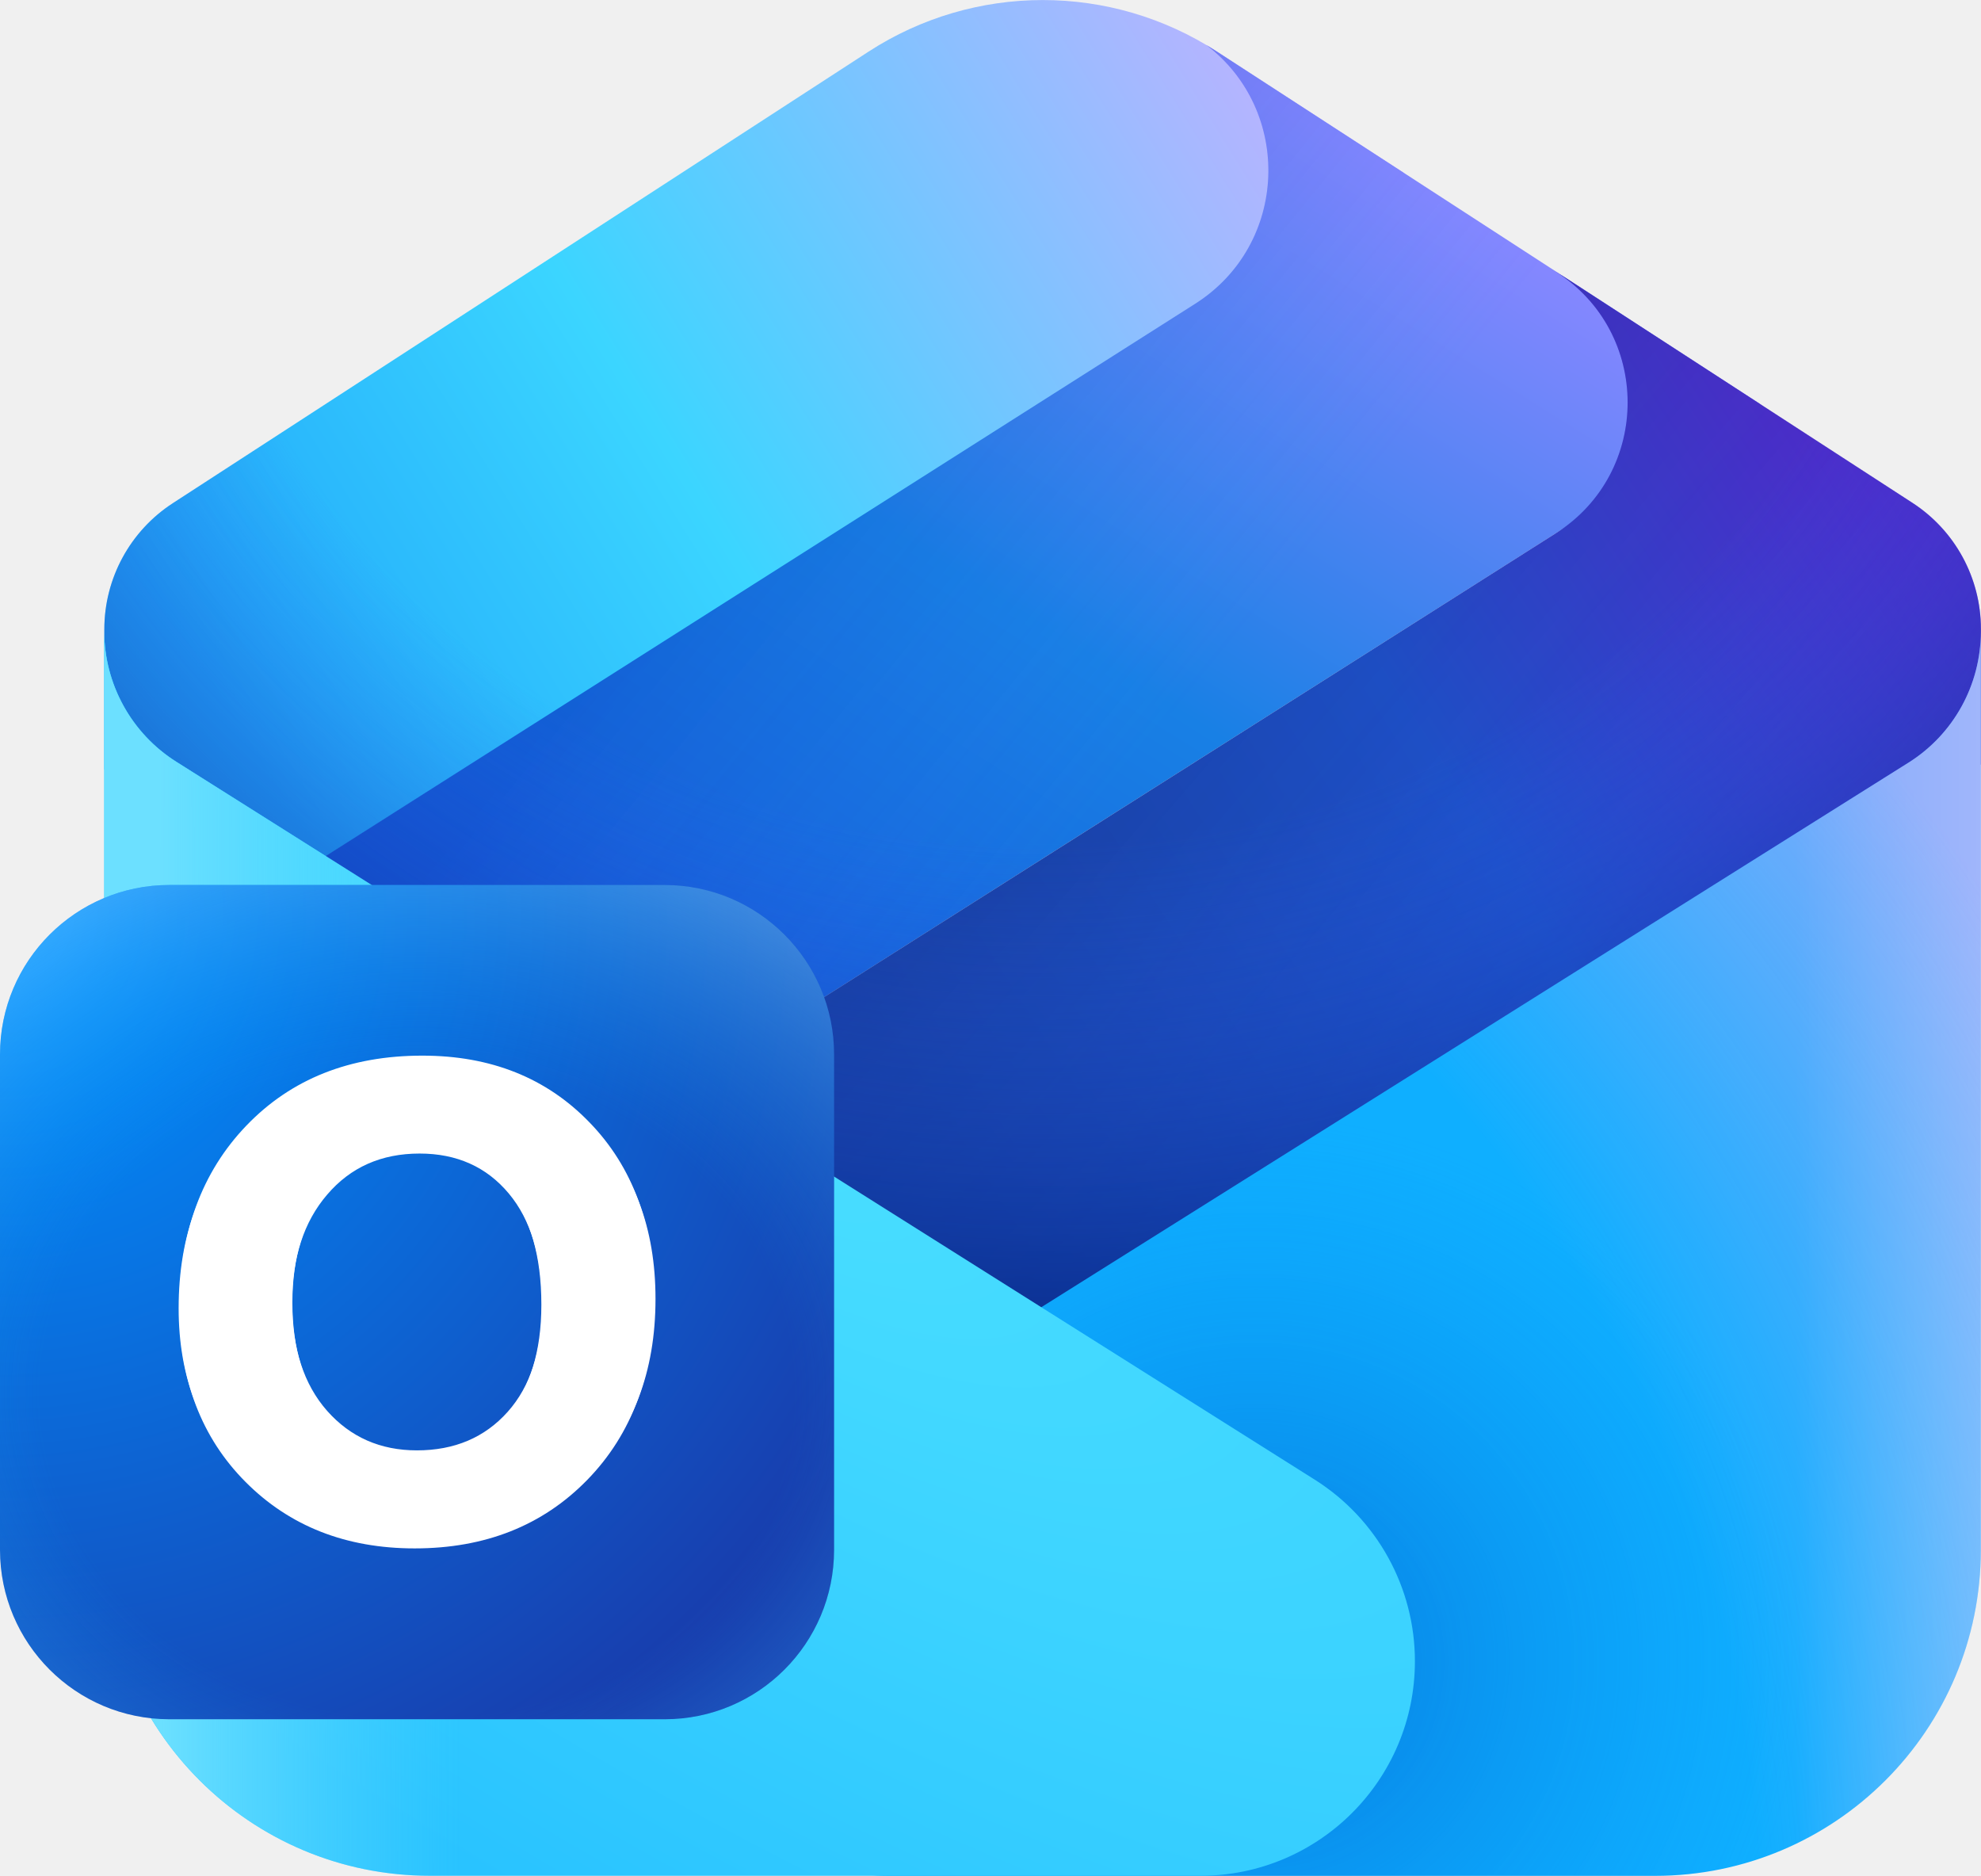
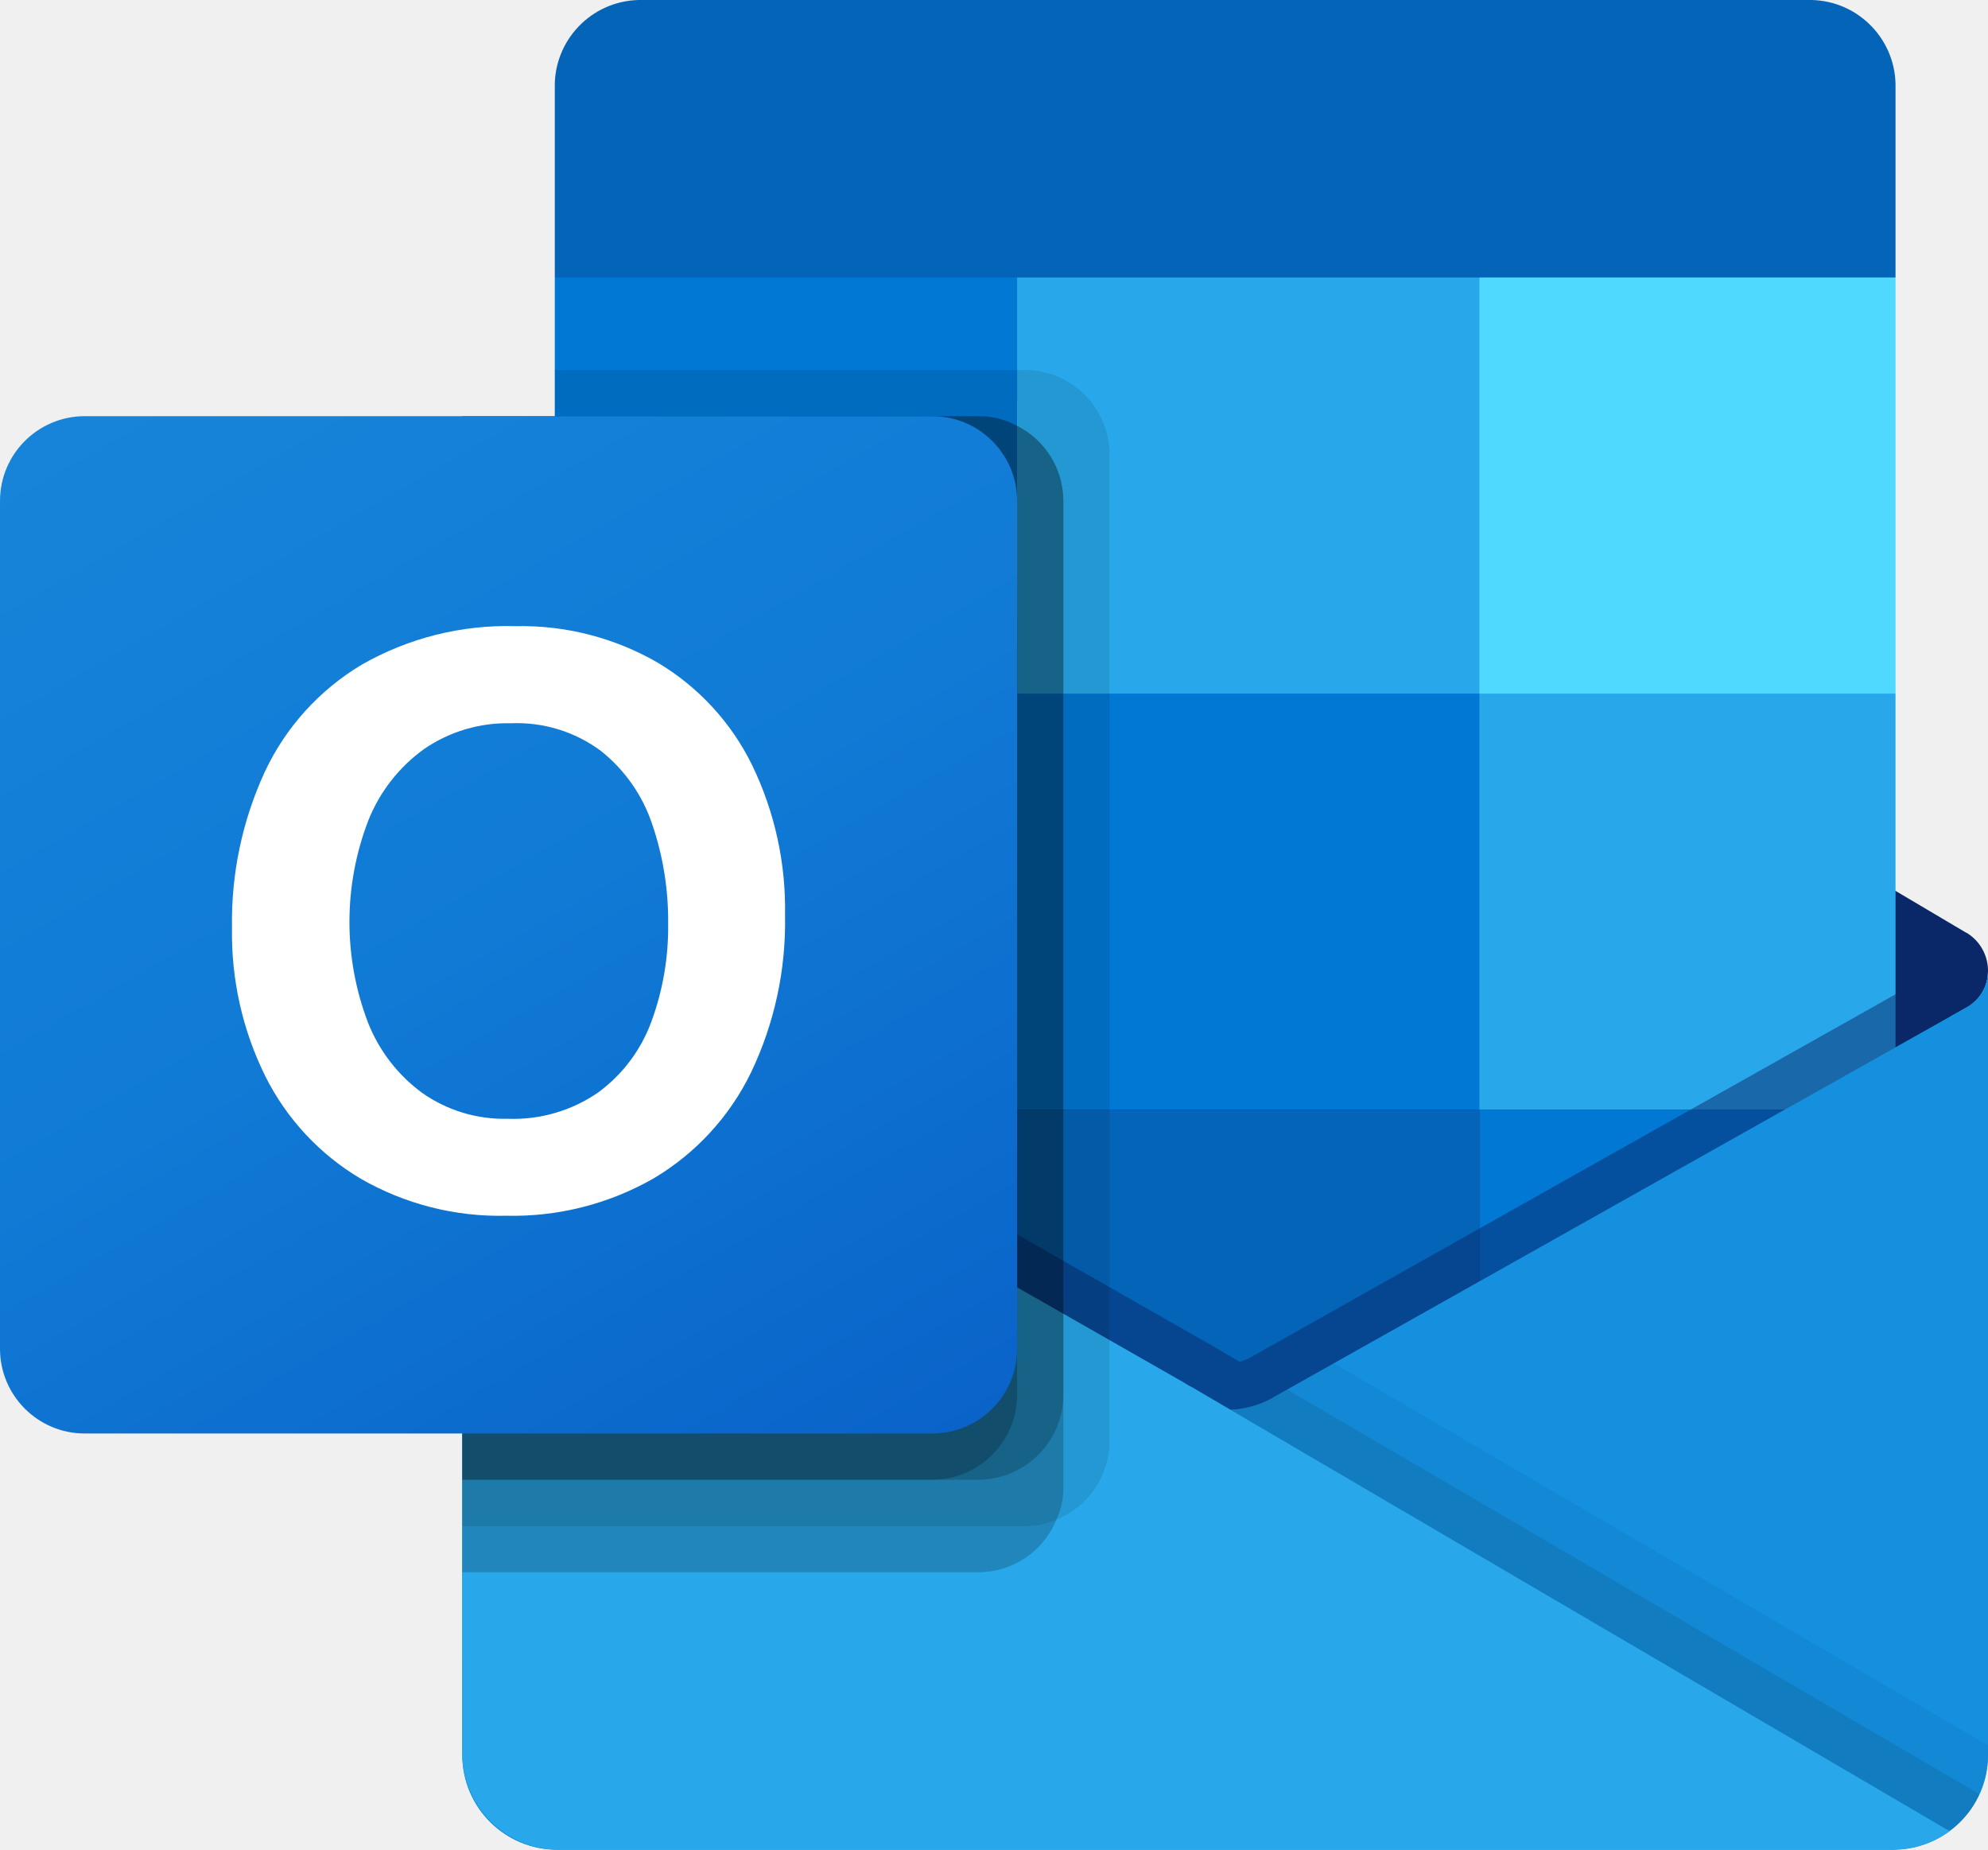
- <svg xmlns="http://www.w3.org/2000/svg" viewBox="60 90.4 570.02 539.67">
-   <defs>
-     <linearGradient id="microsoft-outlook-2025-linear0" x1="9.989" x2="30.932" y1="22.365" y2="9.375" gradientTransform="scale(15)" gradientUnits="userSpaceOnUse">
-       <stop offset="0" style="stop-color:#20a7fa;stop-opacity:1" />
-       <stop offset=".4" style="stop-color:#3bd5ff;stop-opacity:1" />
-       <stop offset="1" style="stop-color:#c4b0ff;stop-opacity:1" />
-     </linearGradient>
-     <linearGradient id="microsoft-outlook-2025-linear1" x1="17.197" x2="28.856" y1="26.794" y2="8.126" gradientTransform="scale(15)" gradientUnits="userSpaceOnUse">
-       <stop offset="0" style="stop-color:#165ad9;stop-opacity:1" />
-       <stop offset=".501" style="stop-color:#1880e5;stop-opacity:1" />
-       <stop offset="1" style="stop-color:#8587ff;stop-opacity:1" />
-     </linearGradient>
-     <linearGradient id="microsoft-outlook-2025-linear2" x1="25.701" x2="12.756" y1="27.048" y2="16.501" gradientTransform="scale(15)" gradientUnits="userSpaceOnUse">
-       <stop offset=".237" style="stop-color:#448aff;stop-opacity:0" />
-       <stop offset=".792" style="stop-color:#0032b1;stop-opacity:.2" />
-     </linearGradient>
-     <linearGradient id="microsoft-outlook-2025-linear3" x1="24.053" x2="44.51" y1="31.11" y2="18.018" gradientTransform="scale(15)" gradientUnits="userSpaceOnUse">
-       <stop offset="0" style="stop-color:#1a43a6;stop-opacity:1" />
-       <stop offset=".492" style="stop-color:#2052cb;stop-opacity:1" />
-       <stop offset="1" style="stop-color:#5f20cb;stop-opacity:1" />
-     </linearGradient>
-     <linearGradient id="microsoft-outlook-2025-linear4" x1="29.828" x2="17.397" y1="30.327" y2="19.571" gradientTransform="scale(15)" gradientUnits="userSpaceOnUse">
-       <stop offset="0" style="stop-color:#0045b9;stop-opacity:0" />
-       <stop offset=".67" style="stop-color:#0d1f69;stop-opacity:.2" />
-     </linearGradient>
-     <linearGradient id="microsoft-outlook-2025-linear5" x1="41.998" x2="23.852" y1="29.943" y2="29.943" gradientTransform="scale(15)" gradientUnits="userSpaceOnUse">
-       <stop offset="0" style="stop-color:#4dc4ff;stop-opacity:1" />
-       <stop offset=".196" style="stop-color:#0fafff;stop-opacity:1" />
-     </linearGradient>
-     <linearGradient id="microsoft-outlook-2025-linear6" x1="3.458" x2="20.929" y1="37.872" y2="37.86" gradientTransform="scale(15)" gradientUnits="userSpaceOnUse">
-       <stop offset=".206" style="stop-color:#6ce0ff;stop-opacity:1" />
-       <stop offset=".535" style="stop-color:#50d5ff;stop-opacity:0" />
-     </linearGradient>
-     <radialGradient id="microsoft-outlook-2025-radial0" cx="0" cy="0" r="1" fx="0" fy="0" gradientTransform="matrix(0 -405.0405 438.393 0 359.92 102.475)" gradientUnits="userSpaceOnUse">
-       <stop offset=".568" style="stop-color:#275ff0;stop-opacity:0" />
-       <stop offset=".992" style="stop-color:#002177;stop-opacity:1" />
-     </radialGradient>
-     <radialGradient id="microsoft-outlook-2025-radial1" cx="0" cy="0" r="1" fx="0" fy="0" gradientTransform="rotate(-45 897.061 -224.265)scale(173.58)" gradientUnits="userSpaceOnUse">
-       <stop offset=".259" style="stop-color:#0060d1;stop-opacity:.4" />
-       <stop offset=".908" style="stop-color:#0383f1;stop-opacity:0" />
-     </radialGradient>
-     <radialGradient id="microsoft-outlook-2025-radial2" cx="0" cy="0" r="1" fx="0" fy="0" gradientTransform="matrix(357.407 -468.4459 423.5946 323.1871 159.471 697.08)" gradientUnits="userSpaceOnUse">
-       <stop offset=".732" style="stop-color:#f4a7f7;stop-opacity:0" />
-       <stop offset="1" style="stop-color:#f4a7f7;stop-opacity:.502" />
-     </radialGradient>
-     <radialGradient id="microsoft-outlook-2025-radial3" cx="0" cy="0" r="1" fx="0" fy="0" gradientTransform="matrix(-170.8609 259.7254 -674.0181 -443.4042 278.562 412.979)" gradientUnits="userSpaceOnUse">
-       <stop offset="0" style="stop-color:#49deff;stop-opacity:1" />
-       <stop offset=".724" style="stop-color:#29c3ff;stop-opacity:1" />
-     </radialGradient>
-     <radialGradient id="microsoft-outlook-2025-radial4" cx="0" cy="0" r="1" fx="0" fy="0" gradientTransform="rotate(46.924 -378.504 245.25)scale(315.927)" gradientUnits="userSpaceOnUse">
-       <stop offset=".039" style="stop-color:#0091ff;stop-opacity:1" />
-       <stop offset=".919" style="stop-color:#183dad;stop-opacity:1" />
-     </radialGradient>
-     <radialGradient id="microsoft-outlook-2025-radial5" cx="0" cy="0" r="1" fx="0" fy="0" gradientTransform="matrix(0 168 -193.782 0 180 491.159)" gradientUnits="userSpaceOnUse">
-       <stop offset=".558" style="stop-color:#0fa5f7;stop-opacity:0" />
-       <stop offset="1" style="stop-color:#74c6ff;stop-opacity:.502" />
-     </radialGradient>
-   </defs>
-   <g id="microsoft-outlook-2025-surface1">
-     <path d="m463.984 140.145-344.347 218.27-29.614-46.72v-40.257a43.26 43.26 0 0 1 19.72-36.293L309.91 105.258c30.496-19.79 69.777-19.793 100.277-.008Zm0 0" style="stroke:none;fill-rule:nonzero;fill:url(#microsoft-outlook-2025-linear0)" />
-     <path d="M407.102 103.34a91 91 0 0 1 3.082 1.914l156.214 101.332-387.335 245.52-59.438-93.77L403.895 177.8c26.925-17.102 28.105-55.57 3.207-74.461m0 0" style="stroke:none;fill-rule:nonzero;fill:url(#microsoft-outlook-2025-linear1)" />
-     <path d="M407.102 103.34a91 91 0 0 1 3.082 1.914l156.214 101.332-387.335 245.52-59.438-93.77L403.895 177.8c26.925-17.102 28.105-55.57 3.207-74.461m0 0" style="stroke:none;fill-rule:nonzero;fill:url(#microsoft-outlook-2025-linear2)" />
-     <path d="M333.602 498.988 179.066 452.11 507.63 243.836c27.672-17.54 27.601-57.938-.133-75.379l-1.48-.93 4.261 2.649 99.996 64.867a43.26 43.26 0 0 1 19.723 36.3v38.962Zm0 0" style="stroke:none;fill-rule:nonzero;fill:url(#microsoft-outlook-2025-linear3)" />
-     <path d="M333.602 498.988 179.066 452.11 507.63 243.836c27.672-17.54 27.601-57.938-.133-75.379l-1.48-.93 4.261 2.649 99.996 64.867a43.26 43.26 0 0 1 19.723 36.3v38.962Zm0 0" style="stroke:none;fill-rule:nonzero;fill:url(#microsoft-outlook-2025-linear4)" />
-     <path d="M410.188 105.25c-30.5-19.785-69.782-19.781-100.282.008L109.742 235.145a43.26 43.26 0 0 0-19.719 36.292v1.97a44.48 44.48 0 0 0 20.735 36.16l248.887 156.91L609.16 309.805a44.47 44.47 0 0 0 20.824-37.664v38.168l.008-38.965a43.28 43.28 0 0 0-19.722-36.301Zm0 0" style="stroke:none;fill-rule:nonzero;fill:url(#microsoft-outlook-2025-radial0)" />
-     <path d="M315.77 630.05h220.449c51.777 0 93.75-41.972 93.75-93.75V272.14a44.48 44.48 0 0 1-20.82 37.665l-327.907 205.89a60.71 60.71 0 0 0-28.422 51.414c.004 34.762 28.184 62.942 62.95 62.942m0 0" style="stroke:none;fill-rule:nonzero;fill:url(#microsoft-outlook-2025-linear5)" />
-     <path d="M315.77 630.05h220.449c51.777 0 93.75-41.972 93.75-93.75V272.14a44.48 44.48 0 0 1-20.82 37.665l-327.907 205.89a60.71 60.71 0 0 0-28.422 51.414c.004 34.762 28.184 62.942 62.95 62.942m0 0" style="stroke:none;fill-rule:nonzero;fill:url(#microsoft-outlook-2025-radial1)" />
-     <path d="M315.77 630.05h220.449c51.777 0 93.75-41.972 93.75-93.75V272.14a44.48 44.48 0 0 1-20.82 37.665l-327.907 205.89a60.71 60.71 0 0 0-28.422 51.414c.004 34.762 28.184 62.942 62.95 62.942m0 0" style="stroke:none;fill-rule:nonzero;fill:url(#microsoft-outlook-2025-radial2)" />
-     <path d="M405.402 630.035H183.738c-51.777 0-93.75-41.972-93.75-93.75v-264.34a44.47 44.47 0 0 0 20.754 37.621l327.582 206.52a61.74 61.74 0 0 1 28.809 52.226c-.004 34.09-27.64 61.723-61.73 61.723m0 0" style="stroke:none;fill-rule:nonzero;fill:url(#microsoft-outlook-2025-radial3)" />
-     <path d="M405.402 630.035H183.738c-51.777 0-93.75-41.972-93.75-93.75v-264.34a44.47 44.47 0 0 0 20.754 37.621l327.582 206.52a61.74 61.74 0 0 1 28.809 52.226c-.004 34.09-27.64 61.723-61.73 61.723m0 0" style="stroke:none;fill-rule:nonzero;fill:url(#microsoft-outlook-2025-linear6)" />
-     <path d="M108.75 345h142.5c26.926 0 48.75 21.824 48.75 48.75v142.5c0 26.926-21.824 48.75-48.75 48.75h-142.5C81.824 585 60 563.176 60 536.25v-142.5C60 366.824 81.824 345 108.75 345m0 0" style="stroke:none;fill-rule:nonzero;fill:url(#microsoft-outlook-2025-radial4)" />
-     <path d="M108.75 345h142.5c26.926 0 48.75 21.824 48.75 48.75v142.5c0 26.926-21.824 48.75-48.75 48.75h-142.5C81.824 585 60 563.176 60 536.25v-142.5C60 366.824 81.824 345 108.75 345m0 0" style="stroke:none;fill-rule:nonzero;fill:url(#microsoft-outlook-2025-radial5)" />
-     <path d="M179.387 534q-29.77-.001-48.875-18.625-19.11-18.622-19.11-48.605c0-21.11 6.465-38.18 19.395-51.22Q150.195 396 181.594 396q29.67 0 48.297 18.715c12.484 12.476 18.726 28.93 18.726 49.351 0 20.985-6.469 37.899-19.398 50.75Q209.919 534 179.387 534m.574-26.352q16.225 0 26.117-11.082c6.594-7.386 9.89-17.664 9.89-30.824q-.001-20.577-9.6-32.031-9.605-11.454-25.638-11.453-16.518 0-26.597 11.824-10.083 11.736-10.082 31.102 0 19.652 10.082 31.101 10.078 11.362 25.828 11.363m0 0" style="stroke:none;fill-rule:nonzero;fill:#fff;fill-opacity:1" />
-     <path d="M179.332 535.848q-29.655.001-48.691-19.13-19.034-19.131-19.036-49.929 0-32.525 19.325-52.61 19.324-20.09 50.601-20.09 29.555.001 48.114 19.227 18.654 19.23 18.652 50.7c0 21.55-6.442 38.93-19.32 52.129q-19.23 19.704-49.645 19.703m.57-27.067c10.778 0 19.453-3.797 26.02-11.383q9.853-11.384 9.851-31.664 0-21.138-9.562-32.902-9.567-11.766-25.54-11.766-16.457-.002-26.5 12.149c-6.694 8.031-10.042 18.683-10.042 31.945q0 20.185 10.043 31.95 10.043 11.67 25.73 11.671m0 0" style="stroke:none;fill-rule:nonzero;fill:#fff;fill-opacity:1" />
-   </g>
+ <svg xmlns="http://www.w3.org/2000/svg" version="1.1" id="Livello_1" x="0px" y="0px" viewBox="0 0 1831.085 1703.335" enable-background="new 0 0 1831.085 1703.335" xml:space="preserve">
+   <path fill="#0A2767" d="M1831.083,894.25c0.1-14.318-7.298-27.644-19.503-35.131h-0.213l-0.767-0.426l-634.492-375.585  c-2.74-1.851-5.583-3.543-8.517-5.067c-24.498-12.639-53.599-12.639-78.098,0c-2.934,1.525-5.777,3.216-8.517,5.067L446.486,858.693  l-0.766,0.426c-19.392,12.059-25.337,37.556-13.278,56.948c3.553,5.714,8.447,10.474,14.257,13.868l634.492,375.585  c2.749,1.835,5.592,3.527,8.517,5.068c24.498,12.639,53.599,12.639,78.098,0c2.925-1.541,5.767-3.232,8.517-5.068l634.492-375.585  C1823.49,922.545,1831.228,908.923,1831.083,894.25z" />
+   <path fill="#0364B8" d="M520.453,643.477h416.38v381.674h-416.38V643.477z M1745.917,255.5V80.908  c1-43.652-33.552-79.862-77.203-80.908H588.204C544.552,1.046,510,37.256,511,80.908V255.5l638.75,170.333L1745.917,255.5z" />
+   <path fill="#0078D4" d="M511,255.5h425.833v383.25H511V255.5z" />
+   <path fill="#28A8EA" d="M1362.667,255.5H936.833v383.25L1362.667,1022h383.25V638.75L1362.667,255.5z" />
+   <path fill="#0078D4" d="M936.833,638.75h425.833V1022H936.833V638.75z" />
+   <path fill="#0364B8" d="M936.833,1022h425.833v383.25H936.833V1022z" />
+   <path fill="#14447D" d="M520.453,1025.151h416.38v346.969h-416.38V1025.151z" />
+   <path fill="#0078D4" d="M1362.667,1022h383.25v383.25h-383.25V1022z" />
+   <linearGradient id="SVGID_1_" gradientUnits="userSpaceOnUse" x1="1128.458" y1="811.083" x2="1128.458" y2="1.998" gradientTransform="matrix(1 0 0 -1 0 1705.333)">
+     <stop offset="0" style="stop-color:#35B8F1" />
+     <stop offset="1" style="stop-color:#28A8EA" />
+   </linearGradient>
+   <path fill="url(#SVGID_1_)" d="M1811.58,927.593l-0.809,0.426l-634.492,356.848c-2.768,1.703-5.578,3.321-8.517,4.769  c-10.777,5.132-22.481,8.029-34.407,8.517l-34.663-20.27c-2.929-1.47-5.773-3.105-8.517-4.897L447.167,906.003h-0.298  l-21.036-11.753v722.384c0.328,48.196,39.653,87.006,87.849,86.7h1230.914c0.724,0,1.363-0.341,2.129-0.341  c10.18-0.651,20.216-2.745,29.808-6.217c4.145-1.756,8.146-3.835,11.966-6.217c2.853-1.618,7.75-5.152,7.75-5.152  c21.814-16.142,34.726-41.635,34.833-68.772V894.25C1831.068,908.067,1823.616,920.807,1811.58,927.593z" />
+   <path opacity="0.5" fill="#0A2767" enable-background="new    " d="M1797.017,891.397v44.287l-663.448,456.791L446.699,906.301  c0-0.235-0.191-0.426-0.426-0.426l0,0l-63.023-37.899v-31.938l25.976-0.426l54.932,31.512l1.277,0.426l4.684,2.981  c0,0,645.563,368.346,647.267,369.197l24.698,14.478c2.129-0.852,4.258-1.703,6.813-2.555  c1.278-0.852,640.879-360.681,640.879-360.681L1797.017,891.397z" />
+   <path fill="#1490DF" d="M1811.58,927.593l-0.809,0.468l-634.492,356.848c-2.768,1.703-5.578,3.321-8.517,4.769  c-24.641,12.038-53.457,12.038-78.098,0c-2.918-1.445-5.76-3.037-8.517-4.769L446.657,928.061l-0.766-0.468  c-12.25-6.642-19.93-19.409-20.057-33.343v722.384c0.305,48.188,39.616,87.004,87.803,86.7c0.001,0,0.002,0,0.004,0h1229.636  c48.188,0.307,87.5-38.509,87.807-86.696c0-0.001,0-0.002,0-0.004V894.25C1831.068,908.067,1823.616,920.807,1811.58,927.593z" />
+   <path opacity="0.1" enable-background="new    " d="M1185.52,1279.629l-9.496,5.323c-2.752,1.752-5.595,3.359-8.517,4.812  c-10.462,5.135-21.838,8.146-33.47,8.857l241.405,285.479l421.107,101.476c11.539-8.716,20.717-20.178,26.7-33.343L1185.52,1279.629  z" />
+   <path opacity="0.05" enable-background="new    " d="M1228.529,1255.442l-52.505,29.51c-2.752,1.752-5.595,3.359-8.517,4.812  c-10.462,5.135-21.838,8.146-33.47,8.857l113.101,311.838l549.538,74.989c21.649-16.254,34.394-41.743,34.407-68.815v-9.326  L1228.529,1255.442z" />
+   <path fill="#28A8EA" d="M514.833,1703.333h1228.316c18.901,0.096,37.335-5.874,52.59-17.033l-697.089-408.331  c-2.929-1.47-5.773-3.105-8.517-4.897L447.125,906.088h-0.298l-20.993-11.838v719.914  C425.786,1663.364,465.632,1703.286,514.833,1703.333C514.832,1703.333,514.832,1703.333,514.833,1703.333z" />
+   <path opacity="0.1" enable-background="new    " d="M1022,418.722v908.303c-0.076,31.846-19.44,60.471-48.971,72.392  c-9.148,3.931-19,5.96-28.957,5.962H425.833V383.25H511v-42.583h433.073C987.092,340.83,1021.907,375.702,1022,418.722z" />
+   <path opacity="0.2" enable-background="new    " d="M979.417,461.305v908.302c0.107,10.287-2.074,20.469-6.388,29.808  c-11.826,29.149-40.083,48.273-71.54,48.417H425.833V383.25h475.656c12.356-0.124,24.533,2.958,35.344,8.943  C962.937,405.344,979.407,432.076,979.417,461.305z" />
+   <path opacity="0.2" enable-background="new    " d="M979.417,461.305v823.136c-0.208,43-34.928,77.853-77.927,78.225H425.833V383.25  h475.656c12.356-0.124,24.533,2.958,35.344,8.943C962.937,405.344,979.407,432.076,979.417,461.305z" />
+   <path opacity="0.2" enable-background="new    " d="M936.833,461.305v823.136c-0.046,43.067-34.861,78.015-77.927,78.225H425.833  V383.25h433.072c43.062,0.023,77.951,34.951,77.927,78.013C936.833,461.277,936.833,461.291,936.833,461.305z" />
+   <linearGradient id="SVGID_2_" gradientUnits="userSpaceOnUse" x1="162.747" y1="1383.074" x2="774.086" y2="324.259" gradientTransform="matrix(1 0 0 -1 0 1705.333)">
+     <stop offset="0" style="stop-color:#1784D9" />
+     <stop offset="0.5" style="stop-color:#107AD5" />
+     <stop offset="1" style="stop-color:#0A63C9" />
+   </linearGradient>
+   <path fill="url(#SVGID_2_)" d="M78.055,383.25h780.723c43.109,0,78.055,34.947,78.055,78.055v780.723  c0,43.109-34.946,78.055-78.055,78.055H78.055c-43.109,0-78.055-34.947-78.055-78.055V461.305  C0,418.197,34.947,383.25,78.055,383.25z" />
+   <path fill="#FFFFFF" d="M243.96,710.631c19.238-40.988,50.29-75.289,89.17-98.495c43.057-24.651,92.081-36.94,141.675-35.515  c45.965-0.997,91.321,10.655,131.114,33.683c37.414,22.312,67.547,55.004,86.742,94.109c20.904,43.09,31.322,90.512,30.405,138.396  c1.013,50.043-9.706,99.628-31.299,144.783c-19.652,40.503-50.741,74.36-89.425,97.388c-41.327,23.734-88.367,35.692-136.011,34.578  c-46.947,1.133-93.303-10.651-134.01-34.067c-37.738-22.341-68.249-55.07-87.892-94.28c-21.028-42.467-31.57-89.355-30.745-136.735  C212.808,804.859,223.158,755.686,243.96,710.631z M339.006,941.858c10.257,25.912,27.651,48.385,50.163,64.812  c22.93,16.026,50.387,24.294,78.353,23.591c29.783,1.178,59.14-7.372,83.634-24.358c22.227-16.375,39.164-38.909,48.715-64.812  c10.677-28.928,15.946-59.572,15.543-90.404c0.33-31.127-4.623-62.084-14.649-91.554c-8.855-26.607-25.246-50.069-47.182-67.537  c-23.88-17.79-53.158-26.813-82.91-25.55c-28.572-0.74-56.644,7.593-80.184,23.804c-22.893,16.496-40.617,39.168-51.1,65.365  c-23.255,60.049-23.376,126.595-0.341,186.728L339.006,941.858z" />
+   <path fill="#50D9FF" d="M1362.667,255.5h383.25v383.25h-383.25V255.5z" />
</svg>
